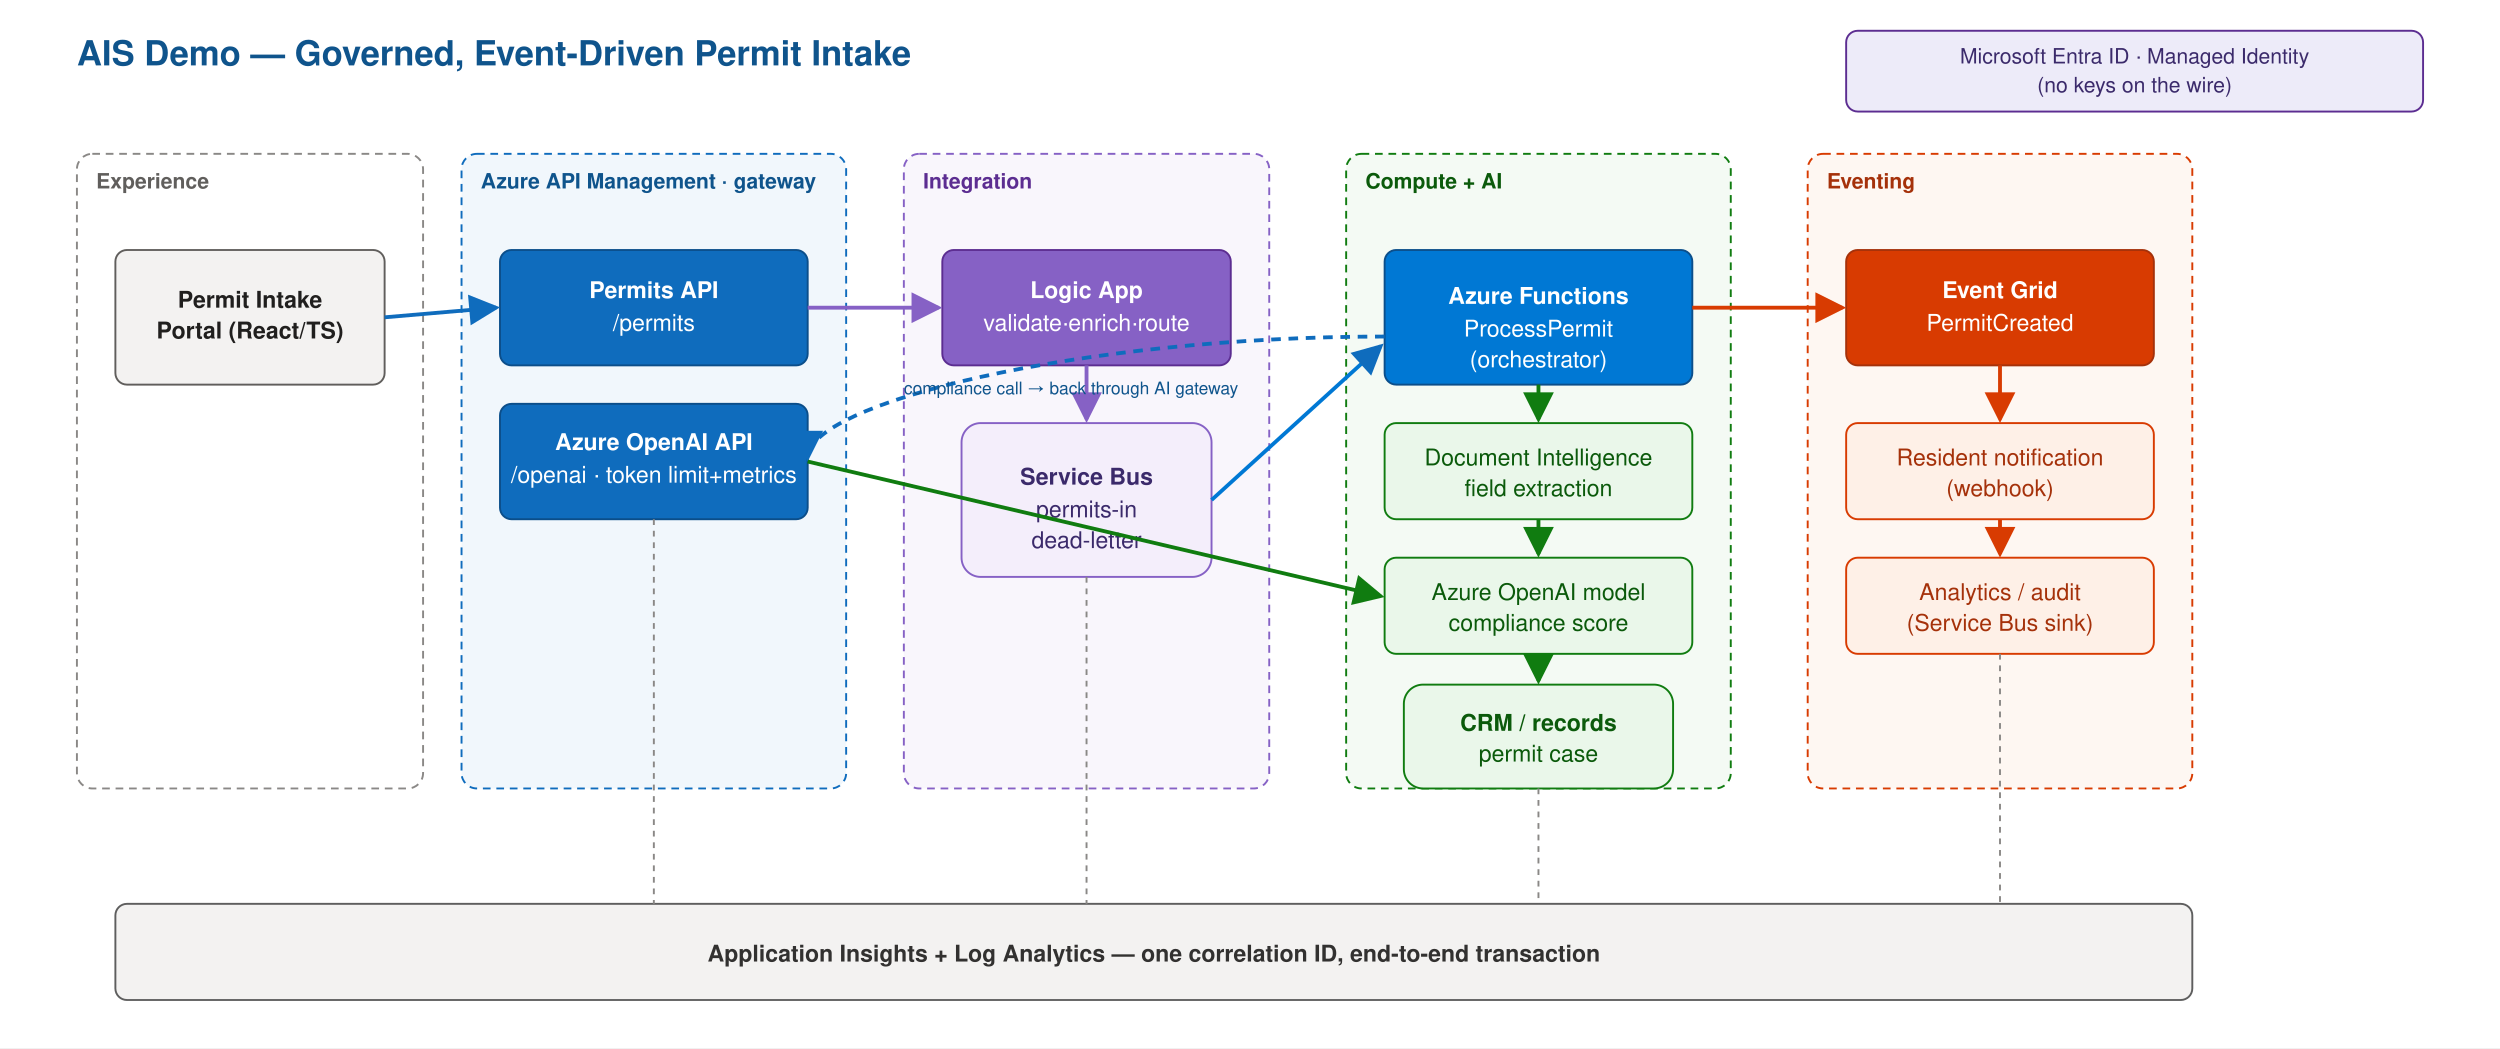
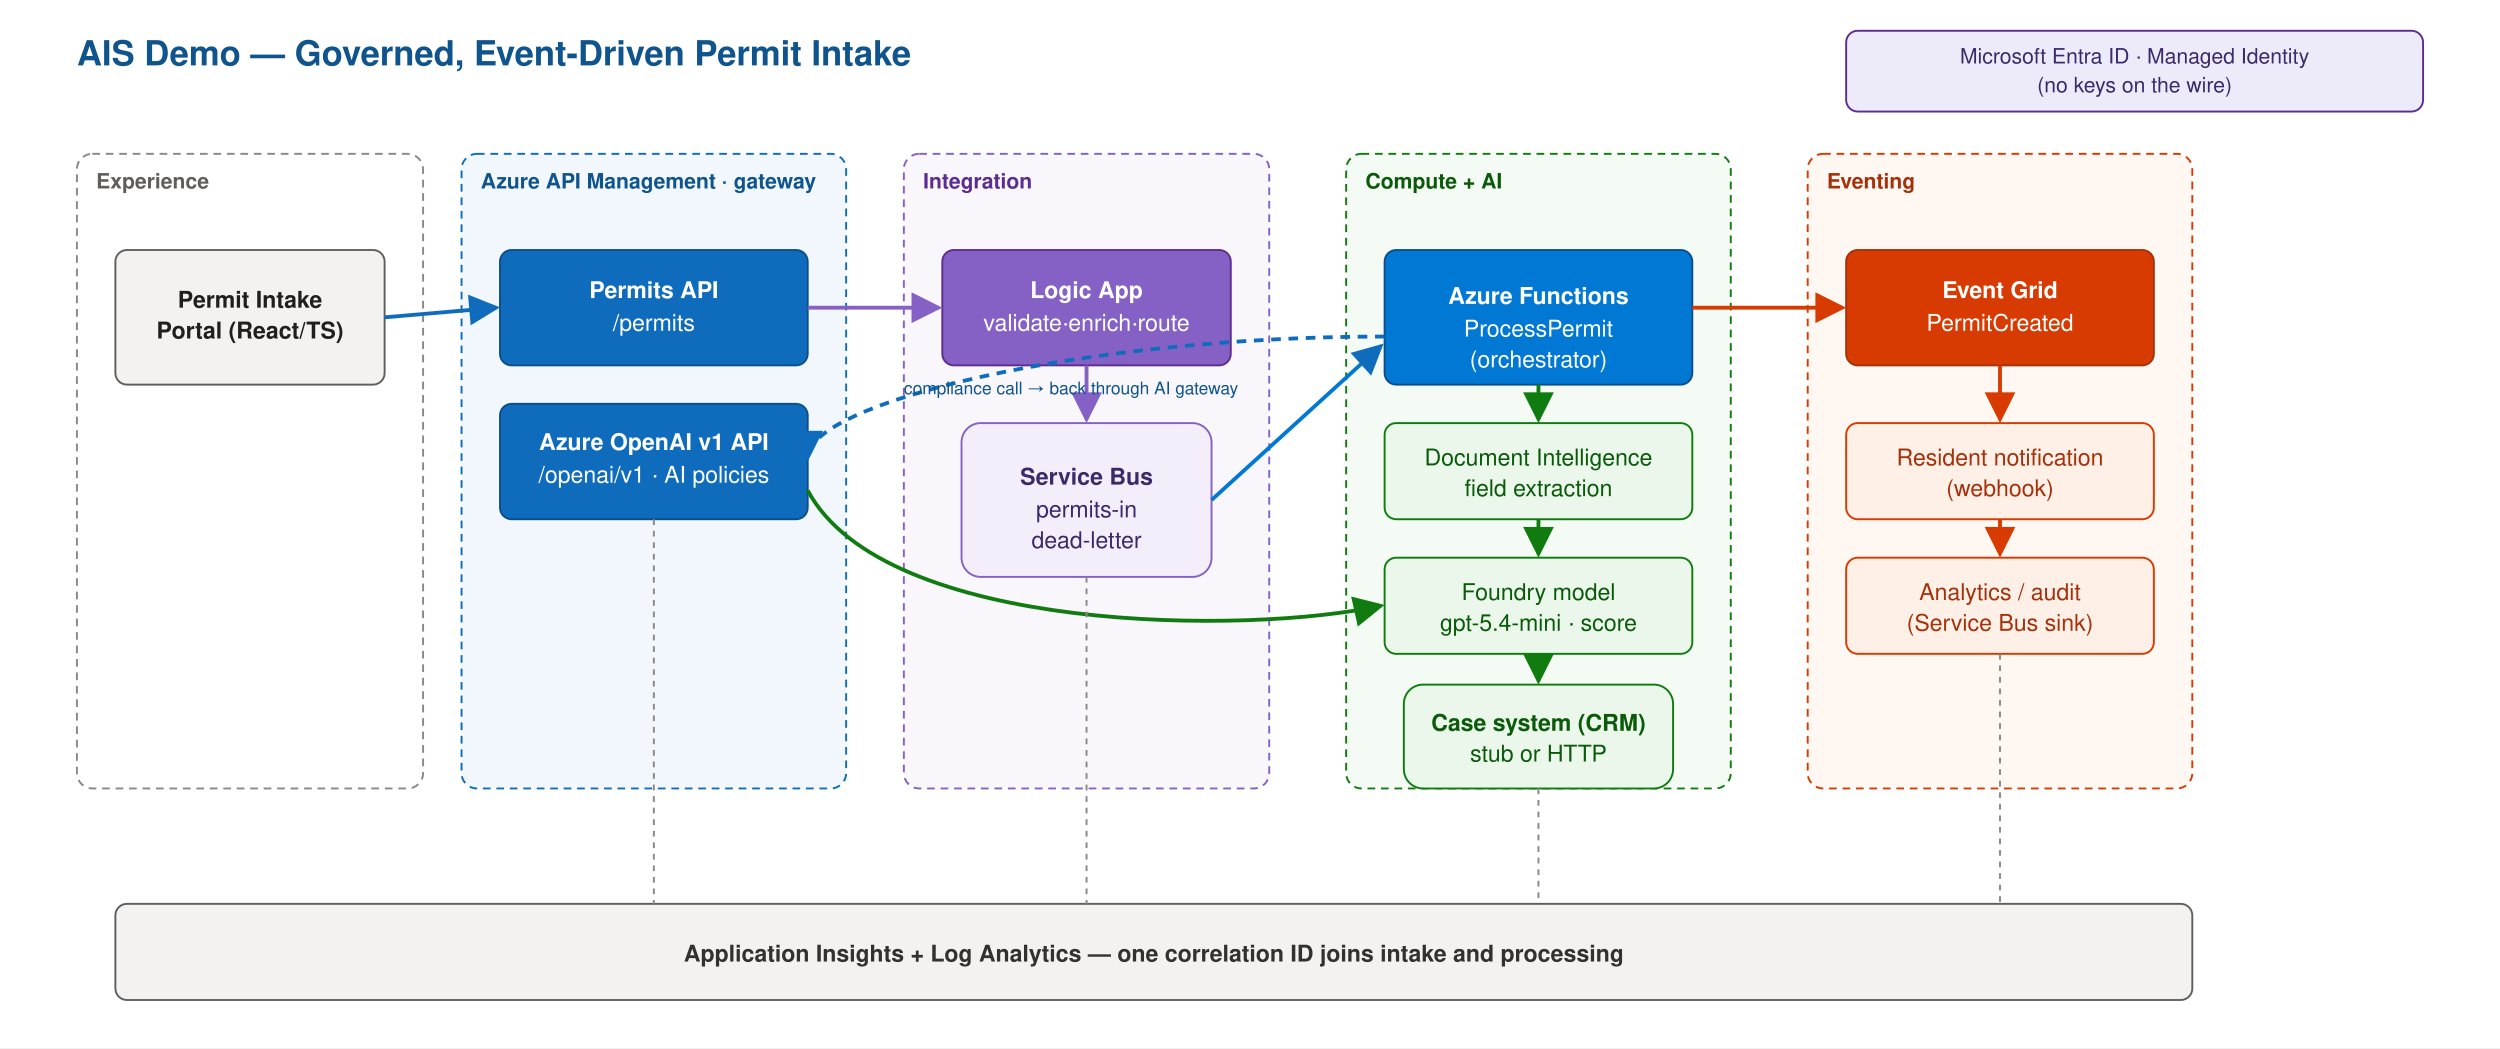
<svg xmlns="http://www.w3.org/2000/svg" viewBox="0 0 1300 545" font-family="Segoe UI, Helvetica, Arial, sans-serif">
  <defs>
    <marker id="arr" markerWidth="9" markerHeight="9" refX="7" refY="4" orient="auto">
      <path d="M0,0 L8,4 L0,8 z" fill="#555" />
    </marker>
    <marker id="arrB" markerWidth="9" markerHeight="9" refX="7" refY="4" orient="auto">
      <path d="M0,0 L8,4 L0,8 z" fill="#0F6CBD" />
    </marker>
    <marker id="arrP" markerWidth="9" markerHeight="9" refX="7" refY="4" orient="auto">
      <path d="M0,0 L8,4 L0,8 z" fill="#8661C5" />
    </marker>
    <marker id="arrO" markerWidth="9" markerHeight="9" refX="7" refY="4" orient="auto">
      <path d="M0,0 L8,4 L0,8 z" fill="#D83B01" />
    </marker>
    <marker id="arrG" markerWidth="9" markerHeight="9" refX="7" refY="4" orient="auto">
      <path d="M0,0 L8,4 L0,8 z" fill="#107C10" />
    </marker>
  </defs>
  <rect x="0" y="0" width="1300" height="545" fill="#FFFFFF" />
  <text x="40" y="34" font-size="18" font-weight="700" fill="#0F548C">AIS Demo — Governed, Event-Driven Permit Intake</text>
  <rect x="960" y="16" width="300" height="42" rx="6" fill="#EDEBF9" stroke="#5C2D91" />
  <text x="1110" y="33" font-size="11" fill="#3B2A6B" text-anchor="middle">Microsoft Entra ID · Managed Identity</text>
  <text x="1110" y="48" font-size="11" fill="#3B2A6B" text-anchor="middle">(no keys on the wire)</text>
  <g fill="none" stroke-dasharray="4 3">
    <rect x="40" y="80" width="180" height="330" rx="8" stroke="#8A8886" />
    <rect x="240" y="80" width="200" height="330" rx="8" stroke="#0F6CBD" fill="#E5F0FB" fill-opacity="0.5" />
    <rect x="470" y="80" width="190" height="330" rx="8" stroke="#8661C5" fill="#F4EEFB" fill-opacity="0.5" />
    <rect x="700" y="80" width="200" height="330" rx="8" stroke="#107C10" fill="#EAF7EA" fill-opacity="0.5" />
    <rect x="940" y="80" width="200" height="330" rx="8" stroke="#D83B01" fill="#FEF0E7" fill-opacity="0.5" />
  </g>
  <g font-size="11" font-weight="700">
    <text x="50" y="98" fill="#605E5C">Experience</text>
    <text x="250" y="98" fill="#0F548C">Azure API Management · gateway</text>
    <text x="480" y="98" fill="#5C2D91">Integration</text>
    <text x="710" y="98" fill="#0B5A0B">Compute + AI</text>
    <text x="950" y="98" fill="#A5310A">Eventing</text>
  </g>
  <g font-size="12">
    <rect x="60" y="130" width="140" height="70" rx="6" fill="#F3F2F1" stroke="#605E5C" />
    <text x="130" y="160" fill="#201F1E" font-weight="700" text-anchor="middle">Permit Intake</text>
    <text x="130" y="176" fill="#201F1E" font-weight="700" text-anchor="middle">Portal (React/TS)</text>
    <rect x="260" y="130" width="160" height="60" rx="6" fill="#0F6CBD" stroke="#0B4E8A" />
    <text x="340" y="155" fill="#fff" font-weight="700" text-anchor="middle">Permits API</text>
    <text x="340" y="172" fill="#fff" text-anchor="middle">/permits</text>
    <rect x="260" y="210" width="160" height="60" rx="6" fill="#0F6CBD" stroke="#0B4E8A" />
-     <text x="340" y="234" fill="#fff" font-weight="700" text-anchor="middle">Azure OpenAI API</text>
-     <text x="340" y="251" fill="#fff" text-anchor="middle">/openai · token limit+metrics</text>
+     <text x="340" y="234" fill="#fff" font-weight="700" text-anchor="middle">Azure OpenAI v1 API</text>
+     <text x="340" y="251" fill="#fff" text-anchor="middle">/openai/v1 · AI policies</text>
    <rect x="490" y="130" width="150" height="60" rx="6" fill="#8661C5" stroke="#5C2D91" />
    <text x="565" y="155" fill="#fff" font-weight="700" text-anchor="middle">Logic App</text>
    <text x="565" y="172" fill="#fff" text-anchor="middle">validate·enrich·route</text>
    <rect x="500" y="220" width="130" height="80" rx="10" fill="#F4EEFB" stroke="#8661C5" />
    <text x="565" y="252" fill="#3B2A6B" font-weight="700" text-anchor="middle">Service Bus</text>
    <text x="565" y="269" fill="#3B2A6B" text-anchor="middle">permits-in</text>
    <text x="565" y="285" fill="#3B2A6B" text-anchor="middle">dead-letter</text>
    <rect x="720" y="130" width="160" height="70" rx="6" fill="#0078D4" stroke="#0B4E8A" />
    <text x="800" y="158" fill="#fff" font-weight="700" text-anchor="middle">Azure Functions</text>
    <text x="800" y="175" fill="#fff" text-anchor="middle">ProcessPermit</text>
    <text x="800" y="191" fill="#fff" text-anchor="middle">(orchestrator)</text>
    <rect x="720" y="220" width="160" height="50" rx="6" fill="#EAF7EA" stroke="#107C10" />
    <text x="800" y="242" fill="#0B5A0B" text-anchor="middle">Document Intelligence</text>
    <text x="800" y="258" fill="#0B5A0B" text-anchor="middle">field extraction</text>
    <rect x="720" y="290" width="160" height="50" rx="6" fill="#EAF7EA" stroke="#107C10" />
-     <text x="800" y="312" fill="#0B5A0B" text-anchor="middle">Azure OpenAI model</text>
-     <text x="800" y="328" fill="#0B5A0B" text-anchor="middle">compliance score</text>
+     <text x="800" y="312" fill="#0B5A0B" text-anchor="middle">Foundry model</text>
+     <text x="800" y="328" fill="#0B5A0B" text-anchor="middle">gpt-5.4-mini · score</text>
    <rect x="730" y="356" width="140" height="54" rx="10" fill="#EAF7EA" stroke="#107C10" />
-     <text x="800" y="380" fill="#0B5A0B" font-weight="700" text-anchor="middle">CRM / records</text>
-     <text x="800" y="396" fill="#0B5A0B" text-anchor="middle">permit case</text>
+     <text x="800" y="380" fill="#0B5A0B" font-weight="700" text-anchor="middle">Case system (CRM)</text>
+     <text x="800" y="396" fill="#0B5A0B" text-anchor="middle">stub or HTTP</text>
    <rect x="960" y="130" width="160" height="60" rx="6" fill="#D83B01" stroke="#A5310A" />
    <text x="1040" y="155" fill="#fff" font-weight="700" text-anchor="middle">Event Grid</text>
    <text x="1040" y="172" fill="#fff" text-anchor="middle">PermitCreated</text>
    <rect x="960" y="220" width="160" height="50" rx="6" fill="#FEF0E7" stroke="#D83B01" />
    <text x="1040" y="242" fill="#A5310A" text-anchor="middle">Resident notification</text>
    <text x="1040" y="258" fill="#A5310A" text-anchor="middle">(webhook)</text>
    <rect x="960" y="290" width="160" height="50" rx="6" fill="#FEF0E7" stroke="#D83B01" />
    <text x="1040" y="312" fill="#A5310A" text-anchor="middle">Analytics / audit</text>
    <text x="1040" y="328" fill="#A5310A" text-anchor="middle">(Service Bus sink)</text>
  </g>
  <rect x="60" y="470" width="1080" height="50" rx="6" fill="#F3F2F1" stroke="#5E5E5E" />
-   <text x="600" y="500" font-size="12" font-weight="700" fill="#323130" text-anchor="middle">Application Insights + Log Analytics — one correlation ID, end-to-end transaction</text>
+   <text x="600" y="500" font-size="12" font-weight="700" fill="#323130" text-anchor="middle">Application Insights + Log Analytics — one correlation ID joins intake and processing</text>
  <g fill="none" stroke-width="2">
    <line x1="200" y1="165" x2="258" y2="160" stroke="#0F6CBD" marker-end="url(#arrB)" />
    <line x1="420" y1="160" x2="488" y2="160" stroke="#8661C5" marker-end="url(#arrP)" />
    <line x1="565" y1="190" x2="565" y2="218" stroke="#8661C5" marker-end="url(#arrP)" />
    <line x1="630" y1="260" x2="718" y2="180" stroke="#0078D4" marker-end="url(#arrB)" />
    <line x1="800" y1="200" x2="800" y2="218" stroke="#107C10" marker-end="url(#arrG)" />
    <line x1="800" y1="270" x2="800" y2="288" stroke="#107C10" marker-end="url(#arrG)" />
    <line x1="800" y1="340" x2="800" y2="354" stroke="#107C10" marker-end="url(#arrG)" />
    <line x1="880" y1="160" x2="958" y2="160" stroke="#D83B01" marker-end="url(#arrO)" />
    <line x1="1040" y1="190" x2="1040" y2="218" stroke="#D83B01" marker-end="url(#arrO)" />
    <line x1="1040" y1="270" x2="1040" y2="288" stroke="#D83B01" marker-end="url(#arrO)" />
    <path d="M720,175 C560,175 420,210 420,238" stroke="#0F6CBD" stroke-dasharray="5 4" marker-end="url(#arrB)" />
-     <line x1="340" y1="270" x2="720" y2="305" stroke="#107C10" marker-end="url(#arrG)" opacity="0" />
-     <line x1="420" y1="240" x2="718" y2="310" stroke="#107C10" marker-end="url(#arrG)" />
+     <path d="M420,255 C460,330 650,330 718,315" stroke="#107C10" marker-end="url(#arrG)" />
  </g>
  <text x="470" y="205" font-size="9" fill="#0F548C">compliance call → back through AI gateway</text>
  <g fill="none" stroke="#8A8886" stroke-dasharray="3 3">
    <line x1="340" y1="270" x2="340" y2="470" />
    <line x1="565" y1="300" x2="565" y2="470" />
    <line x1="800" y1="410" x2="800" y2="470" />
    <line x1="1040" y1="340" x2="1040" y2="470" />
  </g>
</svg>
